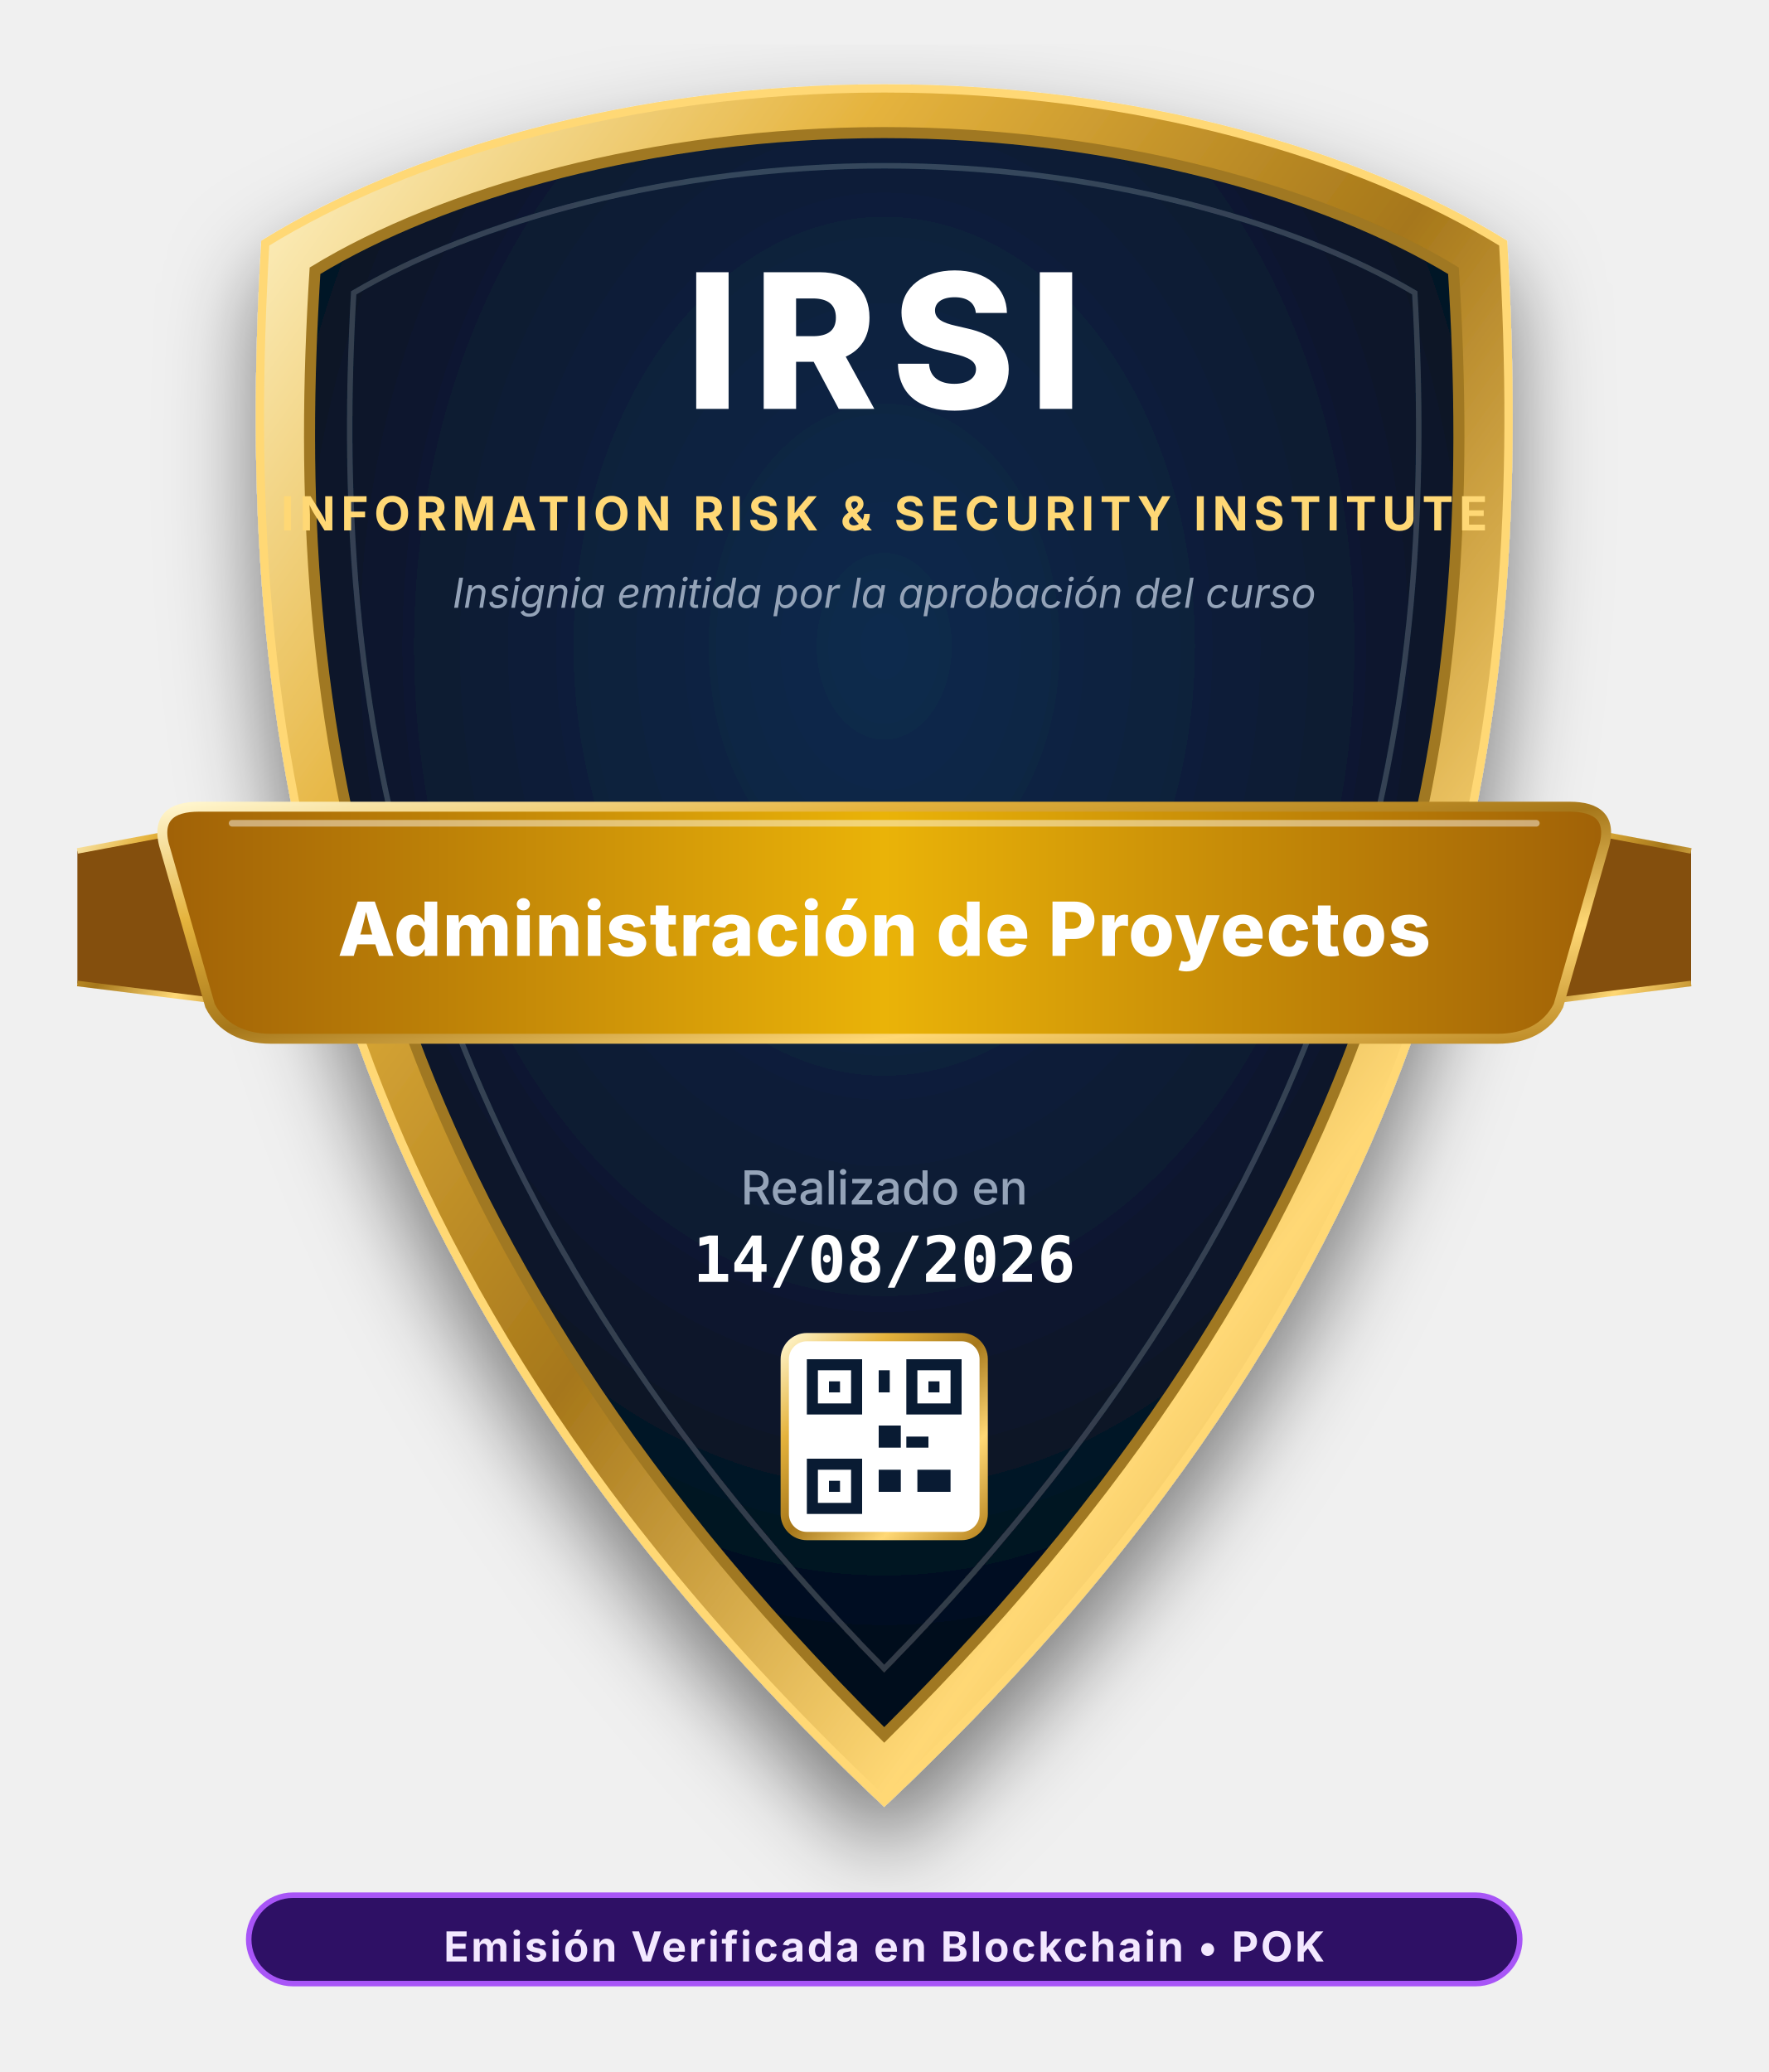
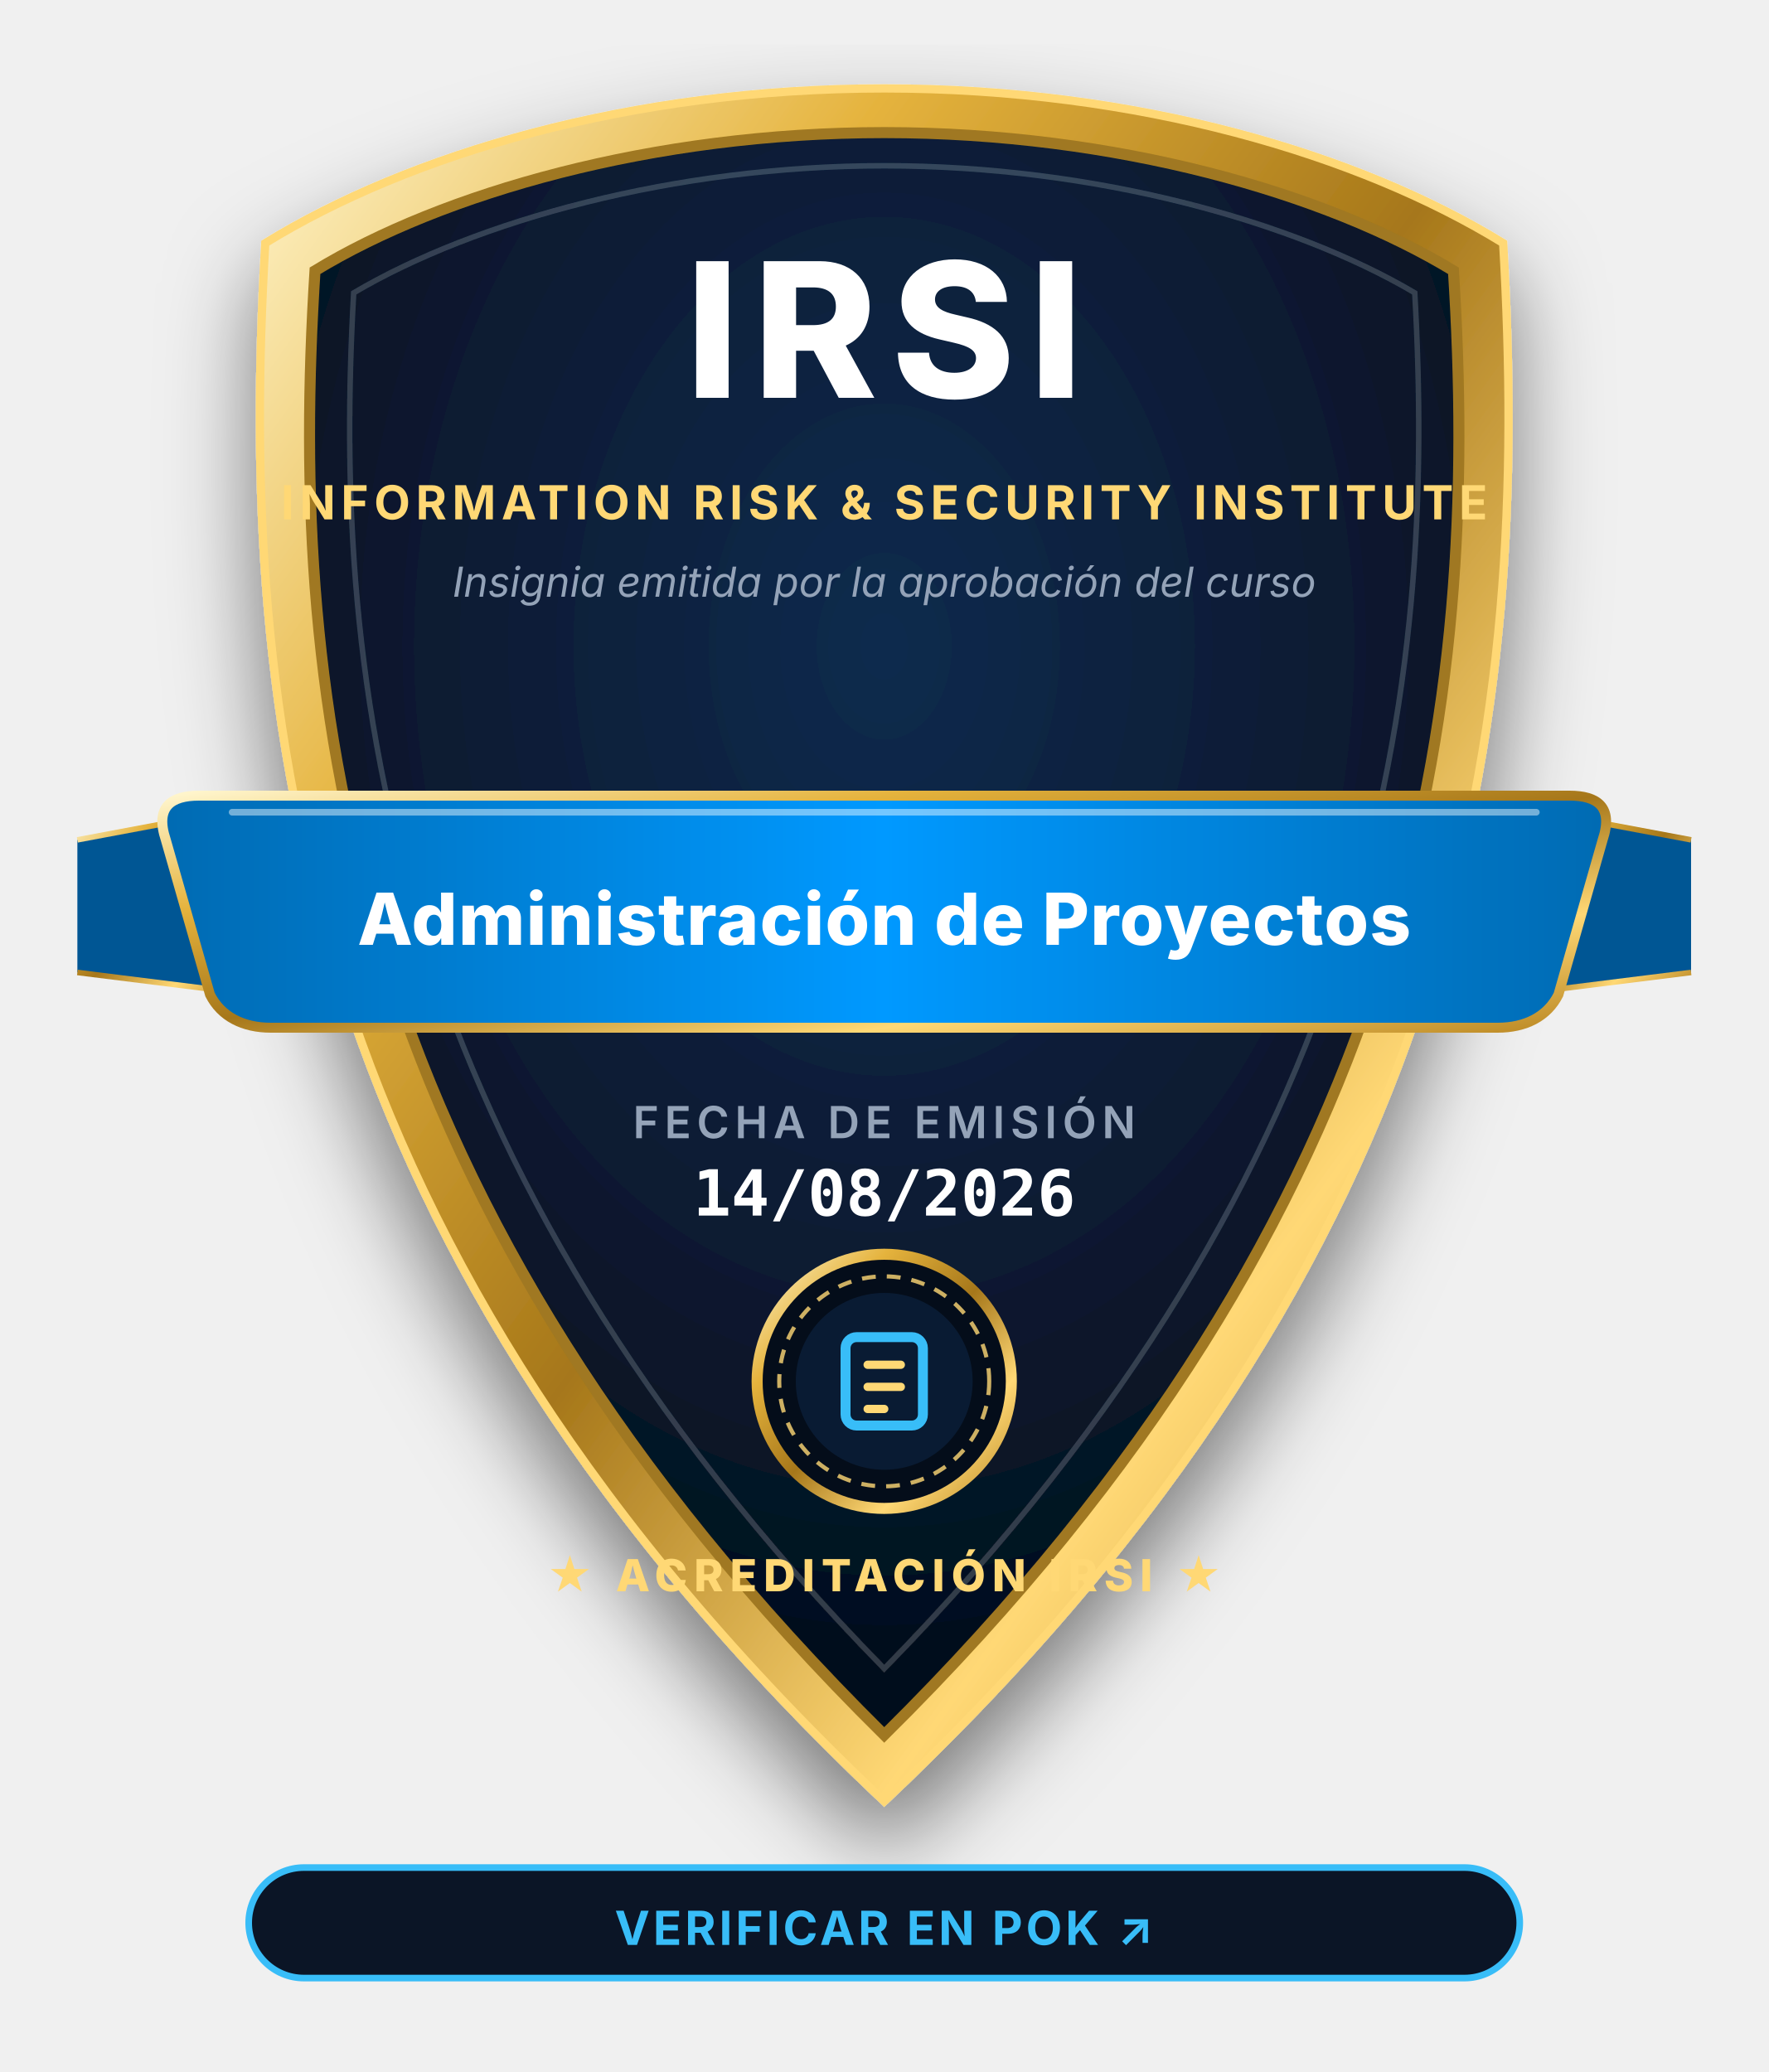
<svg xmlns="http://www.w3.org/2000/svg" viewBox="0 0 320 375" width="320" height="375">
  <defs>
    <linearGradient id="goldGrad_badge_administracion_proyectos" x1="0%" y1="0%" x2="100%" y2="100%">
      <stop offset="0%" stop-color="#fff5cc" />
      <stop offset="25%" stop-color="#e5b33d" />
      <stop offset="50%" stop-color="#a6771a" />
      <stop offset="75%" stop-color="#ffd875" />
      <stop offset="100%" stop-color="#ba8722" />
    </linearGradient>
    <radialGradient id="shieldBg_badge_administracion_proyectos" cx="50%" cy="32%" r="68%">
      <stop offset="0%" stop-color="#0f2b4e" />
      <stop offset="55%" stop-color="#091b33" />
      <stop offset="100%" stop-color="#040d1a" />
    </radialGradient>
    <linearGradient id="ribbonGrad_badge_administracion_proyectos" x1="0%" y1="0%" x2="100%" y2="0%">
-       <stop offset="0%" stop-color="#a16207" />
-       <stop offset="50%" stop-color="#eab308" />
-       <stop offset="100%" stop-color="#a16207" />
+       <stop offset="0%" stop-color="#006bb3" />
+       <stop offset="50%" stop-color="#0099ff" />
+       <stop offset="100%" stop-color="#006bb3" />
    </linearGradient>
    <filter id="shadow_badge_administracion_proyectos" x="-10%" y="-10%" width="120%" height="125%">
      <feDropShadow dx="0" dy="8" stdDeviation="8" flood-color="#000000" flood-opacity="0.5" />
    </filter>
  </defs>
  <g filter="url(#shadow_badge_administracion_proyectos)">
    <path d="M160,16 C206,16 246,28 272,44 C277,130 266,226 160,326 C54,226 43,130 48,44 C74,28 114,16 160,16 Z" fill="url(#goldGrad_badge_administracion_proyectos)" stroke="#ffd875" stroke-width="1.5" />
    <path d="M160,24 C202,24 240,35 263,49 C268,128 257,218 160,314 C63,218 52,128 57,49 C80,35 118,24 160,24 Z" fill="url(#shieldBg_badge_administracion_proyectos)" stroke="#a07820" stroke-width="2" />
    <path d="M160,30 C198,30 234,40 256,53 C260,124 250,210 160,302 C70,210 60,124 64,53 C86,40 122,30 160,30 Z" fill="none" stroke="rgba(255,255,255,0.18)" stroke-width="1" />
  </g>
-   <g transform="translate(160, 74)" text-anchor="middle">
+   <g transform="translate(160, 72)" text-anchor="middle">
    <text y="0" font-family="'Plus Jakarta Sans', system-ui, -apple-system, sans-serif" font-size="34" font-weight="800" fill="#ffffff" letter-spacing="2.5">IRSI</text>
    <line x1="-54" y1="10" x2="54" y2="10" stroke="url(#goldGrad_badge_administracion_proyectos)" stroke-width="1.5" stroke-linecap="round" />
    <text y="22" font-family="'Plus Jakarta Sans', system-ui, -apple-system, sans-serif" font-size="8.5" font-weight="700" fill="#ffd875" letter-spacing="1">INFORMATION RISK &amp; SECURITY INSTITUTE</text>
    <text y="36" font-family="'Plus Jakarta Sans', system-ui, -apple-system, sans-serif" font-size="7.5" font-style="italic" fill="#94a3b8">Insignia emitida por la aprobación del curso</text>
  </g>
-   <g transform="translate(0, 136)">
+   <g transform="translate(0, 134)">
    <polygon points="22,38 46,12 46,46" fill="#040d1a" opacity="0.8" />
-     <polygon points="14,18 46,12 46,46 14,42" fill="#a16207" filter="brightness(0.65)" />
+     <polygon points="14,18 46,12 46,46 14,42" fill="#006bb3" filter="brightness(0.65)" />
    <polyline points="14,18 46,12 46,46 14,42" fill="none" stroke="url(#goldGrad_badge_administracion_proyectos)" stroke-width="1" />
    <polygon points="298,38 274,12 274,46" fill="#040d1a" opacity="0.8" />
-     <polygon points="306,18 274,12 274,46 306,42" fill="#a16207" filter="brightness(0.65)" />
+     <polygon points="306,18 274,12 274,46 306,42" fill="#006bb3" filter="brightness(0.65)" />
    <polyline points="306,18 274,12 274,46 306,42" fill="none" stroke="url(#goldGrad_badge_administracion_proyectos)" stroke-width="1" />
    <path d="M36,10 L284,10 C289,10 292,12 290,18 L282,46 C280,50 276,52 271,52 L49,52 C44,52 40,50 38,46 L30,18 C28,12 31,10 36,10 Z" fill="url(#ribbonGrad_badge_administracion_proyectos)" stroke="url(#goldGrad_badge_administracion_proyectos)" stroke-width="1.8" />
    <line x1="42" y1="13" x2="278" y2="13" stroke="rgba(255,255,255,0.45)" stroke-width="1.2" stroke-linecap="round" />
-     <text x="160" y="37" text-anchor="middle" font-family="'Plus Jakarta Sans', system-ui, -apple-system, sans-serif" font-size="13.5" font-weight="800" fill="#ffffff" letter-spacing="0.2">Administración de Proyectos</text>
+     <text x="160" y="37" text-anchor="middle" font-family="'Plus Jakarta Sans', system-ui, -apple-system, sans-serif" font-size="13" font-weight="800" fill="#ffffff" letter-spacing="0.2">Administración de Proyectos</text>
  </g>
-   <g transform="translate(160, 228)" text-anchor="middle">
-     <text y="-10" font-family="'Plus Jakarta Sans', system-ui, -apple-system, sans-serif" font-size="8.5" font-weight="500" fill="#94a3b8">Realizado en</text>
-     <text y="4" font-family="'JetBrains Mono', monospace" font-size="11.5" font-weight="700" fill="#ffffff">14/08/2026</text>
-     <g transform="translate(-18, 14)">
-       <rect width="36" height="36" rx="4" fill="#ffffff" stroke="url(#goldGrad_badge_administracion_proyectos)" stroke-width="1.5" />
-       <rect x="4" y="4" width="10" height="10" fill="#091b33" />
-       <rect x="6" y="6" width="6" height="6" fill="#ffffff" />
-       <rect x="8" y="8" width="2" height="2" fill="#091b33" />
-       <rect x="22" y="4" width="10" height="10" fill="#091b33" />
-       <rect x="24" y="6" width="6" height="6" fill="#ffffff" />
-       <rect x="26" y="8" width="2" height="2" fill="#091b33" />
-       <rect x="4" y="22" width="10" height="10" fill="#091b33" />
-       <rect x="6" y="24" width="6" height="6" fill="#ffffff" />
-       <rect x="8" y="26" width="2" height="2" fill="#091b33" />
-       <rect x="17" y="6" width="2" height="4" fill="#091b33" />
-       <rect x="17" y="16" width="4" height="4" fill="#091b33" />
-       <rect x="22" y="18" width="4" height="2" fill="#091b33" />
-       <rect x="17" y="24" width="4" height="4" fill="#091b33" />
-       <rect x="24" y="24" width="6" height="4" fill="#091b33" />
+   <g transform="translate(160, 206)" text-anchor="middle">
+     <text y="0" font-family="'Plus Jakarta Sans', system-ui, -apple-system, sans-serif" font-size="8" font-weight="600" fill="#94a3b8" letter-spacing="1">FECHA DE EMISIÓN</text>
+     <text y="14" font-family="'JetBrains Mono', monospace" font-size="11.5" font-weight="700" fill="#ffffff">14/08/2026</text>
+     <g transform="translate(0, 44)">
+       <circle cx="0" cy="0" r="23" fill="#040d1a" stroke="url(#goldGrad_badge_administracion_proyectos)" stroke-width="2" />
+       <circle cx="0" cy="0" r="19" fill="none" stroke="#ffd875" stroke-width="0.75" stroke-dasharray="2.5,2" opacity="0.8" />
+       <circle cx="0" cy="0" r="16" fill="#091b33" />
+       <rect x="-7" y="-8" width="14" height="16" rx="2" fill="none" stroke="#38bdf8" stroke-width="1.8" />
+       <line x1="-3" y1="-3" x2="3" y2="-3" stroke="#ffd875" stroke-width="1.5" stroke-linecap="round" />
+       <line x1="-3" y1="1" x2="3" y2="1" stroke="#ffd875" stroke-width="1.5" stroke-linecap="round" />
+       <line x1="-3" y1="5" x2="0" y2="5" stroke="#ffd875" stroke-width="1.5" stroke-linecap="round" />
    </g>
+     <text y="82" font-family="'Plus Jakarta Sans', system-ui, -apple-system, sans-serif" font-size="8" font-weight="800" fill="#ffd875" letter-spacing="1.2">★ ACREDITACIÓN IRSI ★</text>
  </g>
-   <g transform="translate(160, 350)">
-     <rect x="-115" y="-7" width="230" height="16" rx="8" fill="#2e1065" stroke="#a855f7" stroke-width="1" />
-     <text text-anchor="middle" y="5" font-family="'Plus Jakarta Sans', system-ui, -apple-system, sans-serif" font-size="7.5" font-weight="700" fill="#f3e8ff" letter-spacing="0.4">Emisión Verificada en Blockchain • POK</text>
+   <g transform="translate(160, 348)">
+     <rect x="-115" y="-10" width="230" height="20" rx="10" fill="#0b1526" stroke="#38bdf8" stroke-width="1.2" />
+     <text text-anchor="middle" y="4" font-family="'Plus Jakarta Sans', system-ui, -apple-system, sans-serif" font-size="8.5" font-weight="700" fill="#38bdf8" letter-spacing="0.6">VERIFICAR EN POK ↗</text>
  </g>
</svg>
